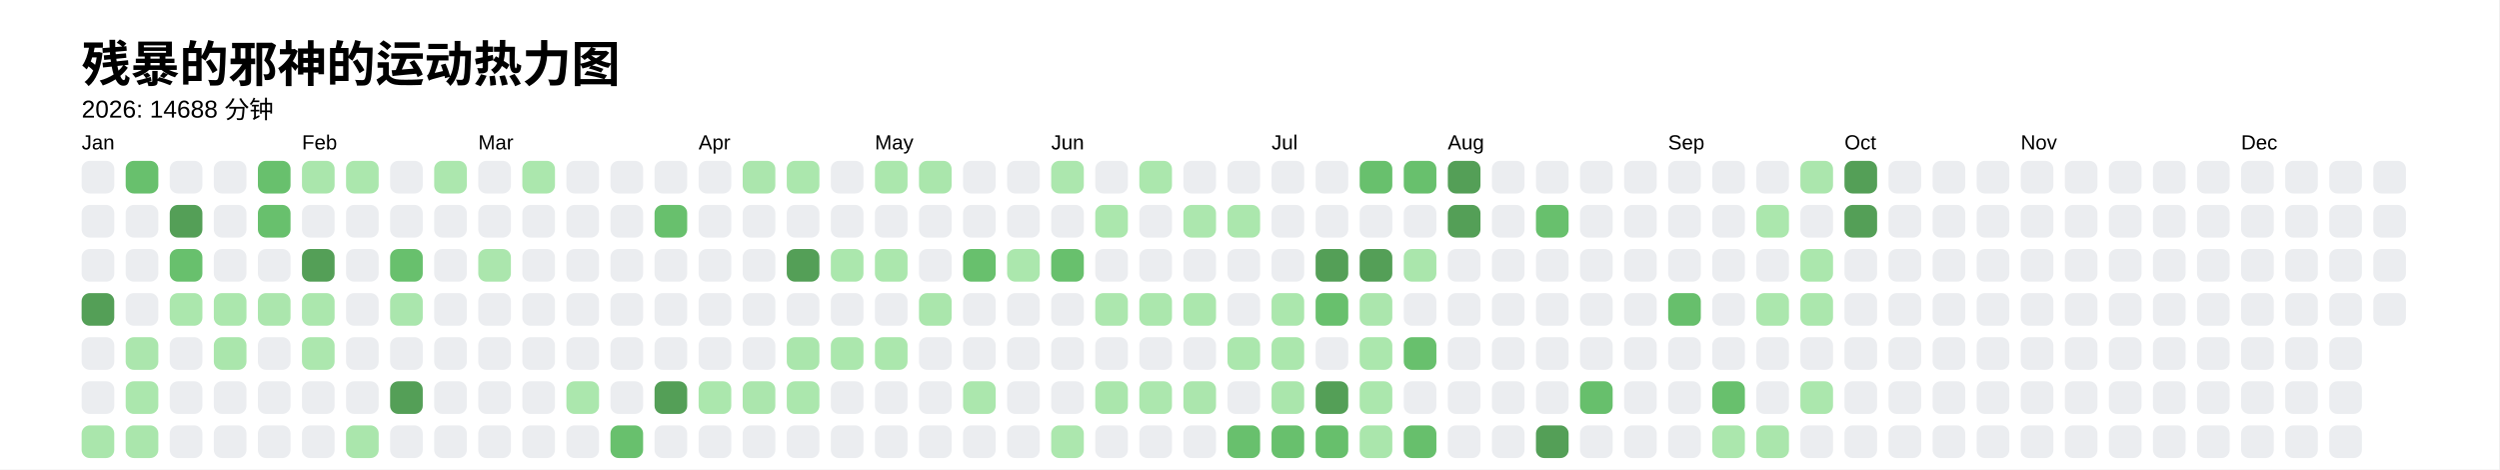
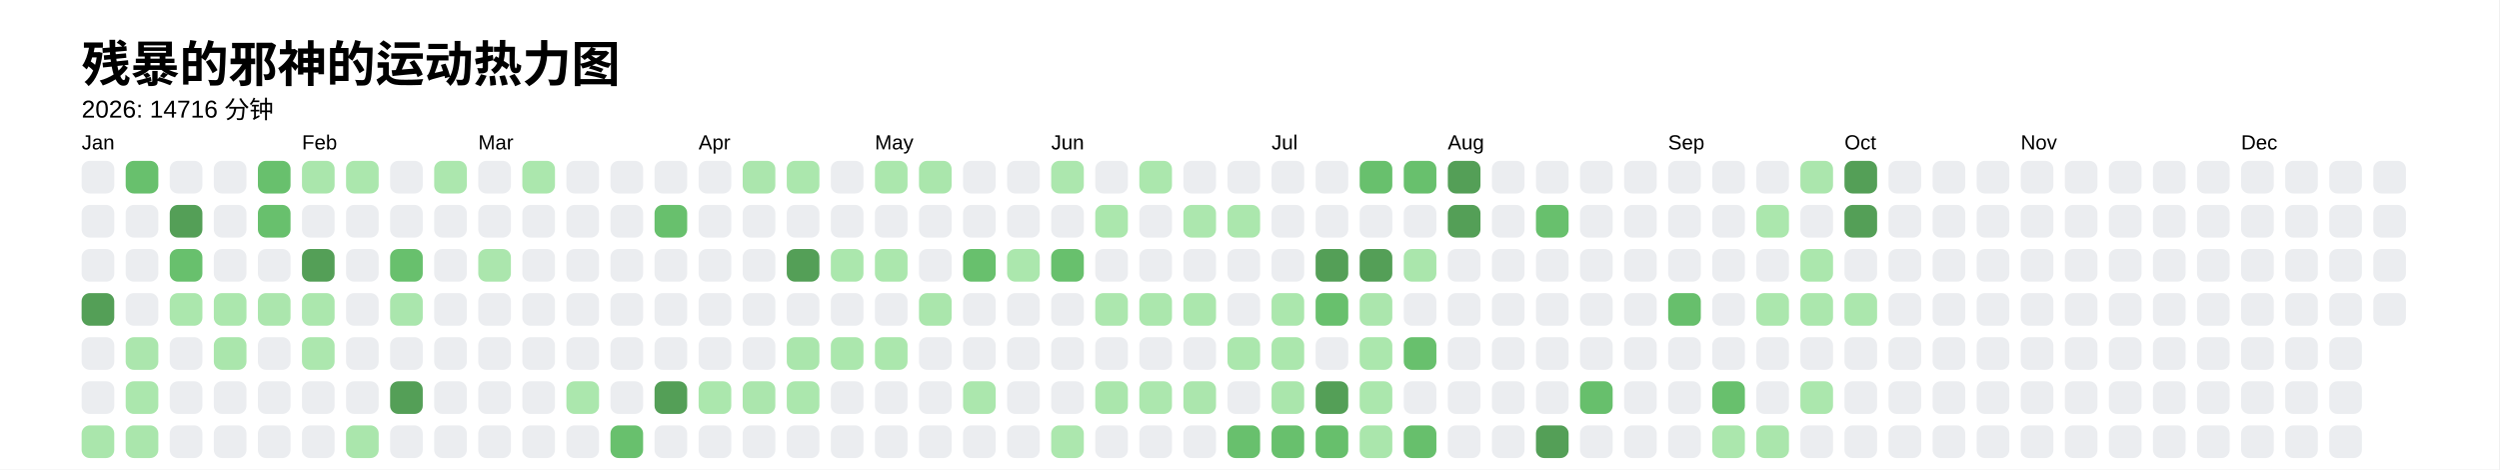
<svg xmlns="http://www.w3.org/2000/svg" baseProfile="full" height="57.5mm" version="1.1" viewBox="0,0,306.2,57.5" width="306.2mm">
  <defs />
  <rect fill="#FFFFFF" height="57.5" width="306.2" x="0" y="0" />
  <text fill="#000000" style="font-size:6px; font-family:Arial; font-weight:bold;" x="10" y="10">残暴的邪神的运动热力图</text>
-   <text fill="#000000" style="font-size:3px; font-family:Arial;" x="10" y="14.4">2026: 14688 分钟</text>
+   <text fill="#000000" style="font-size:3px; font-family:Arial;" x="10" y="14.4">2026: 14716 分钟</text>
  <text fill="#000000" style="font-size:2.5px; font-family:Arial" x="10" y="18.3">Jan</text>
  <rect fill="#EBEDF0" height="4" rx="1" ry="1" width="4" x="10" y="19.7" />
  <rect fill="#EBEDF0" height="4" rx="1" ry="1" width="4" x="10" y="25.1" />
  <rect fill="#EBEDF0" height="4" rx="1" ry="1" width="4" x="10" y="30.5" />
  <rect fill="#549F57" height="4" rx="1" ry="1" width="4" x="10" y="35.9" />
  <rect fill="#EBEDF0" height="4" rx="1" ry="1" width="4" x="10" y="41.3" />
  <rect fill="#EBEDF0" height="4" rx="1" ry="1" width="4" x="10" y="46.7" />
  <rect fill="#aae6ac" height="4" rx="1" ry="1" width="4" x="10" y="52.1" />
  <rect fill="#68c06d" height="4" rx="1" ry="1" width="4" x="15.4" y="19.7" />
  <rect fill="#EBEDF0" height="4" rx="1" ry="1" width="4" x="15.4" y="25.1" />
  <rect fill="#EBEDF0" height="4" rx="1" ry="1" width="4" x="15.4" y="30.5" />
  <rect fill="#EBEDF0" height="4" rx="1" ry="1" width="4" x="15.4" y="35.9" />
  <rect fill="#abe6ad" height="4" rx="1" ry="1" width="4" x="15.4" y="41.3" />
  <rect fill="#abe7ad" height="4" rx="1" ry="1" width="4" x="15.4" y="46.7" />
  <rect fill="#aae6ac" height="4" rx="1" ry="1" width="4" x="15.4" y="52.1" />
  <rect fill="#EBEDF0" height="4" rx="1" ry="1" width="4" x="20.8" y="19.7" />
  <rect fill="#549F57" height="4" rx="1" ry="1" width="4" x="20.8" y="25.1" />
  <rect fill="#68c06d" height="4" rx="1" ry="1" width="4" x="20.8" y="30.5" />
  <rect fill="#abe7ad" height="4" rx="1" ry="1" width="4" x="20.8" y="35.9" />
  <rect fill="#EBEDF0" height="4" rx="1" ry="1" width="4" x="20.8" y="41.3" />
  <rect fill="#EBEDF0" height="4" rx="1" ry="1" width="4" x="20.8" y="46.7" />
  <rect fill="#EBEDF0" height="4" rx="1" ry="1" width="4" x="20.8" y="52.1" />
  <rect fill="#EBEDF0" height="4" rx="1" ry="1" width="4" x="26.2" y="19.7" />
  <rect fill="#EBEDF0" height="4" rx="1" ry="1" width="4" x="26.2" y="25.1" />
  <rect fill="#EBEDF0" height="4" rx="1" ry="1" width="4" x="26.2" y="30.5" />
  <rect fill="#abe7ad" height="4" rx="1" ry="1" width="4" x="26.2" y="35.9" />
  <rect fill="#aae6ac" height="4" rx="1" ry="1" width="4" x="26.2" y="41.3" />
  <rect fill="#EBEDF0" height="4" rx="1" ry="1" width="4" x="26.2" y="46.7" />
  <rect fill="#EBEDF0" height="4" rx="1" ry="1" width="4" x="26.2" y="52.1" />
  <rect fill="#68c06d" height="4" rx="1" ry="1" width="4" x="31.6" y="19.7" />
  <rect fill="#68c06d" height="4" rx="1" ry="1" width="4" x="31.6" y="25.1" />
  <rect fill="#EBEDF0" height="4" rx="1" ry="1" width="4" x="31.6" y="30.5" />
  <rect fill="#abe6ad" height="4" rx="1" ry="1" width="4" x="31.6" y="35.9" />
  <rect fill="#EBEDF0" height="4" rx="1" ry="1" width="4" x="31.6" y="41.3" />
  <rect fill="#EBEDF0" height="4" rx="1" ry="1" width="4" x="31.6" y="46.7" />
  <rect fill="#EBEDF0" height="4" rx="1" ry="1" width="4" x="31.6" y="52.1" />
  <text fill="#000000" style="font-size:2.5px; font-family:Arial" x="37.0" y="18.3">Feb</text>
  <rect fill="#aae6ac" height="4" rx="1" ry="1" width="4" x="37.0" y="19.7" />
  <rect fill="#EBEDF0" height="4" rx="1" ry="1" width="4" x="37.0" y="25.1" />
  <rect fill="#549F57" height="4" rx="1" ry="1" width="4" x="37.0" y="30.5" />
  <rect fill="#abe7ad" height="4" rx="1" ry="1" width="4" x="37.0" y="35.9" />
  <rect fill="#ace7ae" height="4" rx="1" ry="1" width="4" x="37.0" y="41.3" />
  <rect fill="#EBEDF0" height="4" rx="1" ry="1" width="4" x="37.0" y="46.7" />
  <rect fill="#EBEDF0" height="4" rx="1" ry="1" width="4" x="37.0" y="52.1" />
  <rect fill="#abe7ad" height="4" rx="1" ry="1" width="4" x="42.4" y="19.7" />
  <rect fill="#EBEDF0" height="4" rx="1" ry="1" width="4" x="42.4" y="25.1" />
  <rect fill="#EBEDF0" height="4" rx="1" ry="1" width="4" x="42.4" y="30.5" />
  <rect fill="#EBEDF0" height="4" rx="1" ry="1" width="4" x="42.4" y="35.9" />
  <rect fill="#EBEDF0" height="4" rx="1" ry="1" width="4" x="42.4" y="41.3" />
  <rect fill="#EBEDF0" height="4" rx="1" ry="1" width="4" x="42.4" y="46.7" />
  <rect fill="#aae6ac" height="4" rx="1" ry="1" width="4" x="42.4" y="52.1" />
  <rect fill="#EBEDF0" height="4" rx="1" ry="1" width="4" x="47.8" y="19.7" />
  <rect fill="#EBEDF0" height="4" rx="1" ry="1" width="4" x="47.8" y="25.1" />
  <rect fill="#68c06d" height="4" rx="1" ry="1" width="4" x="47.8" y="30.5" />
  <rect fill="#aae6ad" height="4" rx="1" ry="1" width="4" x="47.8" y="35.9" />
  <rect fill="#EBEDF0" height="4" rx="1" ry="1" width="4" x="47.8" y="41.3" />
  <rect fill="#549F57" height="4" rx="1" ry="1" width="4" x="47.8" y="46.7" />
  <rect fill="#EBEDF0" height="4" rx="1" ry="1" width="4" x="47.8" y="52.1" />
  <rect fill="#ace7ae" height="4" rx="1" ry="1" width="4" x="53.2" y="19.7" />
  <rect fill="#EBEDF0" height="4" rx="1" ry="1" width="4" x="53.2" y="25.1" />
  <rect fill="#EBEDF0" height="4" rx="1" ry="1" width="4" x="53.2" y="30.5" />
  <rect fill="#EBEDF0" height="4" rx="1" ry="1" width="4" x="53.2" y="35.9" />
  <rect fill="#EBEDF0" height="4" rx="1" ry="1" width="4" x="53.2" y="41.3" />
  <rect fill="#EBEDF0" height="4" rx="1" ry="1" width="4" x="53.2" y="46.7" />
  <rect fill="#EBEDF0" height="4" rx="1" ry="1" width="4" x="53.2" y="52.1" />
  <text fill="#000000" style="font-size:2.5px; font-family:Arial" x="58.6" y="18.3">Mar</text>
  <rect fill="#EBEDF0" height="4" rx="1" ry="1" width="4" x="58.6" y="19.7" />
  <rect fill="#EBEDF0" height="4" rx="1" ry="1" width="4" x="58.6" y="25.1" />
  <rect fill="#abe6ad" height="4" rx="1" ry="1" width="4" x="58.6" y="30.5" />
  <rect fill="#EBEDF0" height="4" rx="1" ry="1" width="4" x="58.6" y="35.9" />
  <rect fill="#EBEDF0" height="4" rx="1" ry="1" width="4" x="58.6" y="41.3" />
  <rect fill="#EBEDF0" height="4" rx="1" ry="1" width="4" x="58.6" y="46.7" />
  <rect fill="#EBEDF0" height="4" rx="1" ry="1" width="4" x="58.6" y="52.1" />
  <rect fill="#abe7ad" height="4" rx="1" ry="1" width="4" x="64" y="19.7" />
  <rect fill="#EBEDF0" height="4" rx="1" ry="1" width="4" x="64" y="25.1" />
  <rect fill="#EBEDF0" height="4" rx="1" ry="1" width="4" x="64" y="30.5" />
  <rect fill="#EBEDF0" height="4" rx="1" ry="1" width="4" x="64" y="35.9" />
  <rect fill="#EBEDF0" height="4" rx="1" ry="1" width="4" x="64" y="41.3" />
  <rect fill="#EBEDF0" height="4" rx="1" ry="1" width="4" x="64" y="46.7" />
  <rect fill="#EBEDF0" height="4" rx="1" ry="1" width="4" x="64" y="52.1" />
  <rect fill="#EBEDF0" height="4" rx="1" ry="1" width="4" x="69.4" y="19.7" />
  <rect fill="#EBEDF0" height="4" rx="1" ry="1" width="4" x="69.4" y="25.1" />
  <rect fill="#EBEDF0" height="4" rx="1" ry="1" width="4" x="69.4" y="30.5" />
  <rect fill="#EBEDF0" height="4" rx="1" ry="1" width="4" x="69.4" y="35.9" />
  <rect fill="#EBEDF0" height="4" rx="1" ry="1" width="4" x="69.4" y="41.3" />
  <rect fill="#abe7ad" height="4" rx="1" ry="1" width="4" x="69.4" y="46.7" />
  <rect fill="#EBEDF0" height="4" rx="1" ry="1" width="4" x="69.4" y="52.1" />
  <rect fill="#EBEDF0" height="4" rx="1" ry="1" width="4" x="74.8" y="19.7" />
  <rect fill="#EBEDF0" height="4" rx="1" ry="1" width="4" x="74.8" y="25.1" />
  <rect fill="#EBEDF0" height="4" rx="1" ry="1" width="4" x="74.8" y="30.5" />
  <rect fill="#EBEDF0" height="4" rx="1" ry="1" width="4" x="74.8" y="35.9" />
  <rect fill="#EBEDF0" height="4" rx="1" ry="1" width="4" x="74.8" y="41.3" />
  <rect fill="#EBEDF0" height="4" rx="1" ry="1" width="4" x="74.8" y="46.7" />
  <rect fill="#68c06d" height="4" rx="1" ry="1" width="4" x="74.8" y="52.1" />
  <rect fill="#EBEDF0" height="4" rx="1" ry="1" width="4" x="80.2" y="19.7" />
  <rect fill="#68c06d" height="4" rx="1" ry="1" width="4" x="80.2" y="25.1" />
  <rect fill="#EBEDF0" height="4" rx="1" ry="1" width="4" x="80.2" y="30.5" />
  <rect fill="#EBEDF0" height="4" rx="1" ry="1" width="4" x="80.2" y="35.9" />
  <rect fill="#EBEDF0" height="4" rx="1" ry="1" width="4" x="80.2" y="41.3" />
  <rect fill="#549F57" height="4" rx="1" ry="1" width="4" x="80.2" y="46.7" />
  <rect fill="#EBEDF0" height="4" rx="1" ry="1" width="4" x="80.2" y="52.1" />
  <text fill="#000000" style="font-size:2.5px; font-family:Arial" x="85.6" y="18.3">Apr</text>
  <rect fill="#EBEDF0" height="4" rx="1" ry="1" width="4" x="85.6" y="19.7" />
  <rect fill="#EBEDF0" height="4" rx="1" ry="1" width="4" x="85.6" y="25.1" />
  <rect fill="#EBEDF0" height="4" rx="1" ry="1" width="4" x="85.6" y="30.5" />
  <rect fill="#EBEDF0" height="4" rx="1" ry="1" width="4" x="85.6" y="35.9" />
  <rect fill="#EBEDF0" height="4" rx="1" ry="1" width="4" x="85.6" y="41.3" />
  <rect fill="#abe7ad" height="4" rx="1" ry="1" width="4" x="85.6" y="46.7" />
  <rect fill="#EBEDF0" height="4" rx="1" ry="1" width="4" x="85.6" y="52.1" />
  <rect fill="#abe6ad" height="4" rx="1" ry="1" width="4" x="91" y="19.7" />
  <rect fill="#EBEDF0" height="4" rx="1" ry="1" width="4" x="91" y="25.1" />
  <rect fill="#EBEDF0" height="4" rx="1" ry="1" width="4" x="91" y="30.5" />
  <rect fill="#EBEDF0" height="4" rx="1" ry="1" width="4" x="91" y="35.9" />
  <rect fill="#EBEDF0" height="4" rx="1" ry="1" width="4" x="91" y="41.3" />
  <rect fill="#abe6ad" height="4" rx="1" ry="1" width="4" x="91" y="46.7" />
  <rect fill="#EBEDF0" height="4" rx="1" ry="1" width="4" x="91" y="52.1" />
  <rect fill="#abe7ad" height="4" rx="1" ry="1" width="4" x="96.4" y="19.7" />
  <rect fill="#EBEDF0" height="4" rx="1" ry="1" width="4" x="96.4" y="25.1" />
  <rect fill="#549F57" height="4" rx="1" ry="1" width="4" x="96.4" y="30.5" />
  <rect fill="#EBEDF0" height="4" rx="1" ry="1" width="4" x="96.4" y="35.9" />
  <rect fill="#aae6ac" height="4" rx="1" ry="1" width="4" x="96.4" y="41.3" />
  <rect fill="#abe7ad" height="4" rx="1" ry="1" width="4" x="96.4" y="46.7" />
  <rect fill="#EBEDF0" height="4" rx="1" ry="1" width="4" x="96.4" y="52.1" />
  <rect fill="#EBEDF0" height="4" rx="1" ry="1" width="4" x="101.8" y="19.7" />
  <rect fill="#EBEDF0" height="4" rx="1" ry="1" width="4" x="101.8" y="25.1" />
  <rect fill="#abe7ad" height="4" rx="1" ry="1" width="4" x="101.8" y="30.5" />
  <rect fill="#EBEDF0" height="4" rx="1" ry="1" width="4" x="101.8" y="35.9" />
  <rect fill="#abe7ad" height="4" rx="1" ry="1" width="4" x="101.8" y="41.3" />
  <rect fill="#EBEDF0" height="4" rx="1" ry="1" width="4" x="101.8" y="46.7" />
  <rect fill="#EBEDF0" height="4" rx="1" ry="1" width="4" x="101.8" y="52.1" />
  <text fill="#000000" style="font-size:2.5px; font-family:Arial" x="107.2" y="18.3">May</text>
  <rect fill="#abe7ad" height="4" rx="1" ry="1" width="4" x="107.2" y="19.7" />
  <rect fill="#EBEDF0" height="4" rx="1" ry="1" width="4" x="107.2" y="25.1" />
  <rect fill="#abe7ad" height="4" rx="1" ry="1" width="4" x="107.2" y="30.5" />
  <rect fill="#EBEDF0" height="4" rx="1" ry="1" width="4" x="107.2" y="35.9" />
  <rect fill="#abe7ad" height="4" rx="1" ry="1" width="4" x="107.2" y="41.3" />
  <rect fill="#EBEDF0" height="4" rx="1" ry="1" width="4" x="107.2" y="46.7" />
  <rect fill="#EBEDF0" height="4" rx="1" ry="1" width="4" x="107.2" y="52.1" />
  <rect fill="#aae6ac" height="4" rx="1" ry="1" width="4" x="112.6" y="19.7" />
  <rect fill="#EBEDF0" height="4" rx="1" ry="1" width="4" x="112.6" y="25.1" />
  <rect fill="#EBEDF0" height="4" rx="1" ry="1" width="4" x="112.6" y="30.5" />
  <rect fill="#aae6ac" height="4" rx="1" ry="1" width="4" x="112.6" y="35.9" />
  <rect fill="#EBEDF0" height="4" rx="1" ry="1" width="4" x="112.6" y="41.3" />
  <rect fill="#EBEDF0" height="4" rx="1" ry="1" width="4" x="112.6" y="46.7" />
  <rect fill="#EBEDF0" height="4" rx="1" ry="1" width="4" x="112.6" y="52.1" />
  <rect fill="#EBEDF0" height="4" rx="1" ry="1" width="4" x="118" y="19.7" />
  <rect fill="#EBEDF0" height="4" rx="1" ry="1" width="4" x="118" y="25.1" />
  <rect fill="#68c06d" height="4" rx="1" ry="1" width="4" x="118" y="30.5" />
  <rect fill="#EBEDF0" height="4" rx="1" ry="1" width="4" x="118" y="35.9" />
  <rect fill="#EBEDF0" height="4" rx="1" ry="1" width="4" x="118" y="41.3" />
  <rect fill="#abe7ad" height="4" rx="1" ry="1" width="4" x="118" y="46.7" />
  <rect fill="#EBEDF0" height="4" rx="1" ry="1" width="4" x="118" y="52.1" />
  <rect fill="#EBEDF0" height="4" rx="1" ry="1" width="4" x="123.4" y="19.7" />
  <rect fill="#EBEDF0" height="4" rx="1" ry="1" width="4" x="123.4" y="25.1" />
  <rect fill="#abe7ad" height="4" rx="1" ry="1" width="4" x="123.4" y="30.5" />
  <rect fill="#EBEDF0" height="4" rx="1" ry="1" width="4" x="123.4" y="35.9" />
  <rect fill="#EBEDF0" height="4" rx="1" ry="1" width="4" x="123.4" y="41.3" />
  <rect fill="#EBEDF0" height="4" rx="1" ry="1" width="4" x="123.4" y="46.7" />
  <rect fill="#EBEDF0" height="4" rx="1" ry="1" width="4" x="123.4" y="52.1" />
  <text fill="#000000" style="font-size:2.5px; font-family:Arial" x="128.8" y="18.3">Jun</text>
  <rect fill="#ace7ae" height="4" rx="1" ry="1" width="4" x="128.8" y="19.7" />
  <rect fill="#EBEDF0" height="4" rx="1" ry="1" width="4" x="128.8" y="25.1" />
  <rect fill="#68c06d" height="4" rx="1" ry="1" width="4" x="128.8" y="30.5" />
  <rect fill="#EBEDF0" height="4" rx="1" ry="1" width="4" x="128.8" y="35.9" />
  <rect fill="#EBEDF0" height="4" rx="1" ry="1" width="4" x="128.8" y="41.3" />
  <rect fill="#EBEDF0" height="4" rx="1" ry="1" width="4" x="128.8" y="46.7" />
  <rect fill="#ace7ae" height="4" rx="1" ry="1" width="4" x="128.8" y="52.1" />
  <rect fill="#EBEDF0" height="4" rx="1" ry="1" width="4" x="134.2" y="19.7" />
  <rect fill="#abe7ad" height="4" rx="1" ry="1" width="4" x="134.2" y="25.1" />
  <rect fill="#EBEDF0" height="4" rx="1" ry="1" width="4" x="134.2" y="30.5" />
  <rect fill="#ace7ae" height="4" rx="1" ry="1" width="4" x="134.2" y="35.9" />
  <rect fill="#EBEDF0" height="4" rx="1" ry="1" width="4" x="134.2" y="41.3" />
  <rect fill="#aae6ac" height="4" rx="1" ry="1" width="4" x="134.2" y="46.7" />
  <rect fill="#EBEDF0" height="4" rx="1" ry="1" width="4" x="134.2" y="52.1" />
  <rect fill="#abe7ad" height="4" rx="1" ry="1" width="4" x="139.6" y="19.7" />
  <rect fill="#EBEDF0" height="4" rx="1" ry="1" width="4" x="139.6" y="25.1" />
  <rect fill="#EBEDF0" height="4" rx="1" ry="1" width="4" x="139.6" y="30.5" />
  <rect fill="#abe7ad" height="4" rx="1" ry="1" width="4" x="139.6" y="35.9" />
  <rect fill="#EBEDF0" height="4" rx="1" ry="1" width="4" x="139.6" y="41.3" />
  <rect fill="#ace7ae" height="4" rx="1" ry="1" width="4" x="139.6" y="46.7" />
  <rect fill="#EBEDF0" height="4" rx="1" ry="1" width="4" x="139.6" y="52.1" />
  <rect fill="#EBEDF0" height="4" rx="1" ry="1" width="4" x="145" y="19.7" />
  <rect fill="#ace7ae" height="4" rx="1" ry="1" width="4" x="145" y="25.1" />
  <rect fill="#EBEDF0" height="4" rx="1" ry="1" width="4" x="145" y="30.5" />
  <rect fill="#abe7ad" height="4" rx="1" ry="1" width="4" x="145" y="35.9" />
  <rect fill="#EBEDF0" height="4" rx="1" ry="1" width="4" x="145" y="41.3" />
  <rect fill="#abe6ad" height="4" rx="1" ry="1" width="4" x="145" y="46.7" />
  <rect fill="#EBEDF0" height="4" rx="1" ry="1" width="4" x="145" y="52.1" />
  <rect fill="#EBEDF0" height="4" rx="1" ry="1" width="4" x="150.4" y="19.7" />
  <rect fill="#abe7ad" height="4" rx="1" ry="1" width="4" x="150.4" y="25.1" />
  <rect fill="#EBEDF0" height="4" rx="1" ry="1" width="4" x="150.4" y="30.5" />
  <rect fill="#EBEDF0" height="4" rx="1" ry="1" width="4" x="150.4" y="35.9" />
  <rect fill="#abe7ad" height="4" rx="1" ry="1" width="4" x="150.4" y="41.3" />
  <rect fill="#EBEDF0" height="4" rx="1" ry="1" width="4" x="150.4" y="46.7" />
  <rect fill="#68c06d" height="4" rx="1" ry="1" width="4" x="150.4" y="52.1" />
  <text fill="#000000" style="font-size:2.5px; font-family:Arial" x="155.8" y="18.3">Jul</text>
  <rect fill="#EBEDF0" height="4" rx="1" ry="1" width="4" x="155.8" y="19.7" />
  <rect fill="#EBEDF0" height="4" rx="1" ry="1" width="4" x="155.8" y="25.1" />
  <rect fill="#EBEDF0" height="4" rx="1" ry="1" width="4" x="155.8" y="30.5" />
  <rect fill="#abe7ad" height="4" rx="1" ry="1" width="4" x="155.8" y="35.9" />
  <rect fill="#abe7ad" height="4" rx="1" ry="1" width="4" x="155.8" y="41.3" />
  <rect fill="#aae6ac" height="4" rx="1" ry="1" width="4" x="155.8" y="46.7" />
  <rect fill="#68c06d" height="4" rx="1" ry="1" width="4" x="155.8" y="52.1" />
  <rect fill="#EBEDF0" height="4" rx="1" ry="1" width="4" x="161.2" y="19.7" />
  <rect fill="#EBEDF0" height="4" rx="1" ry="1" width="4" x="161.2" y="25.1" />
  <rect fill="#549F57" height="4" rx="1" ry="1" width="4" x="161.2" y="30.5" />
  <rect fill="#68c06d" height="4" rx="1" ry="1" width="4" x="161.2" y="35.9" />
  <rect fill="#EBEDF0" height="4" rx="1" ry="1" width="4" x="161.2" y="41.3" />
  <rect fill="#549F57" height="4" rx="1" ry="1" width="4" x="161.2" y="46.7" />
  <rect fill="#67bf6c" height="4" rx="1" ry="1" width="4" x="161.2" y="52.1" />
  <rect fill="#68c06d" height="4" rx="1" ry="1" width="4" x="166.6" y="19.7" />
  <rect fill="#EBEDF0" height="4" rx="1" ry="1" width="4" x="166.6" y="25.1" />
  <rect fill="#549F57" height="4" rx="1" ry="1" width="4" x="166.6" y="30.5" />
  <rect fill="#abe6ad" height="4" rx="1" ry="1" width="4" x="166.6" y="35.9" />
  <rect fill="#abe7ad" height="4" rx="1" ry="1" width="4" x="166.6" y="41.3" />
  <rect fill="#abe7ad" height="4" rx="1" ry="1" width="4" x="166.6" y="46.7" />
  <rect fill="#aae6ac" height="4" rx="1" ry="1" width="4" x="166.6" y="52.1" />
  <rect fill="#68c06d" height="4" rx="1" ry="1" width="4" x="172" y="19.7" />
  <rect fill="#EBEDF0" height="4" rx="1" ry="1" width="4" x="172" y="25.1" />
  <rect fill="#aae6ac" height="4" rx="1" ry="1" width="4" x="172" y="30.5" />
  <rect fill="#EBEDF0" height="4" rx="1" ry="1" width="4" x="172" y="35.9" />
  <rect fill="#68c06d" height="4" rx="1" ry="1" width="4" x="172" y="41.3" />
  <rect fill="#EBEDF0" height="4" rx="1" ry="1" width="4" x="172" y="46.7" />
  <rect fill="#67bf6c" height="4" rx="1" ry="1" width="4" x="172" y="52.1" />
  <text fill="#000000" style="font-size:2.5px; font-family:Arial" x="177.4" y="18.3">Aug</text>
  <rect fill="#549F57" height="4" rx="1" ry="1" width="4" x="177.4" y="19.7" />
  <rect fill="#549F57" height="4" rx="1" ry="1" width="4" x="177.4" y="25.1" />
  <rect fill="#EBEDF0" height="4" rx="1" ry="1" width="4" x="177.4" y="30.5" />
  <rect fill="#EBEDF0" height="4" rx="1" ry="1" width="4" x="177.4" y="35.9" />
  <rect fill="#EBEDF0" height="4" rx="1" ry="1" width="4" x="177.4" y="41.3" />
  <rect fill="#EBEDF0" height="4" rx="1" ry="1" width="4" x="177.4" y="46.7" />
  <rect fill="#EBEDF0" height="4" rx="1" ry="1" width="4" x="177.4" y="52.1" />
  <rect fill="#EBEDF0" height="4" rx="1" ry="1" width="4" x="182.8" y="19.7" />
  <rect fill="#EBEDF0" height="4" rx="1" ry="1" width="4" x="182.8" y="25.1" />
  <rect fill="#EBEDF0" height="4" rx="1" ry="1" width="4" x="182.8" y="30.5" />
  <rect fill="#EBEDF0" height="4" rx="1" ry="1" width="4" x="182.8" y="35.9" />
  <rect fill="#EBEDF0" height="4" rx="1" ry="1" width="4" x="182.8" y="41.3" />
  <rect fill="#EBEDF0" height="4" rx="1" ry="1" width="4" x="182.8" y="46.7" />
  <rect fill="#EBEDF0" height="4" rx="1" ry="1" width="4" x="182.8" y="52.1" />
  <rect fill="#EBEDF0" height="4" rx="1" ry="1" width="4" x="188.2" y="19.7" />
  <rect fill="#68c06d" height="4" rx="1" ry="1" width="4" x="188.2" y="25.1" />
  <rect fill="#EBEDF0" height="4" rx="1" ry="1" width="4" x="188.2" y="30.5" />
  <rect fill="#EBEDF0" height="4" rx="1" ry="1" width="4" x="188.2" y="35.9" />
  <rect fill="#EBEDF0" height="4" rx="1" ry="1" width="4" x="188.2" y="41.3" />
  <rect fill="#EBEDF0" height="4" rx="1" ry="1" width="4" x="188.2" y="46.7" />
  <rect fill="#549F57" height="4" rx="1" ry="1" width="4" x="188.2" y="52.1" />
  <rect fill="#EBEDF0" height="4" rx="1" ry="1" width="4" x="193.6" y="19.7" />
  <rect fill="#EBEDF0" height="4" rx="1" ry="1" width="4" x="193.6" y="25.1" />
  <rect fill="#EBEDF0" height="4" rx="1" ry="1" width="4" x="193.6" y="30.5" />
  <rect fill="#EBEDF0" height="4" rx="1" ry="1" width="4" x="193.6" y="35.9" />
  <rect fill="#EBEDF0" height="4" rx="1" ry="1" width="4" x="193.6" y="41.3" />
  <rect fill="#67bf6c" height="4" rx="1" ry="1" width="4" x="193.6" y="46.7" />
  <rect fill="#EBEDF0" height="4" rx="1" ry="1" width="4" x="193.6" y="52.1" />
  <rect fill="#EBEDF0" height="4" rx="1" ry="1" width="4" x="199" y="19.7" />
  <rect fill="#EBEDF0" height="4" rx="1" ry="1" width="4" x="199" y="25.1" />
  <rect fill="#EBEDF0" height="4" rx="1" ry="1" width="4" x="199" y="30.5" />
  <rect fill="#EBEDF0" height="4" rx="1" ry="1" width="4" x="199" y="35.9" />
  <rect fill="#EBEDF0" height="4" rx="1" ry="1" width="4" x="199" y="41.3" />
  <rect fill="#EBEDF0" height="4" rx="1" ry="1" width="4" x="199" y="46.7" />
  <rect fill="#EBEDF0" height="4" rx="1" ry="1" width="4" x="199" y="52.1" />
  <text fill="#000000" style="font-size:2.5px; font-family:Arial" x="204.4" y="18.3">Sep</text>
  <rect fill="#EBEDF0" height="4" rx="1" ry="1" width="4" x="204.4" y="19.7" />
  <rect fill="#EBEDF0" height="4" rx="1" ry="1" width="4" x="204.4" y="25.1" />
  <rect fill="#EBEDF0" height="4" rx="1" ry="1" width="4" x="204.4" y="30.5" />
  <rect fill="#67bf6c" height="4" rx="1" ry="1" width="4" x="204.4" y="35.9" />
  <rect fill="#EBEDF0" height="4" rx="1" ry="1" width="4" x="204.4" y="41.3" />
  <rect fill="#EBEDF0" height="4" rx="1" ry="1" width="4" x="204.4" y="46.7" />
  <rect fill="#EBEDF0" height="4" rx="1" ry="1" width="4" x="204.4" y="52.1" />
  <rect fill="#EBEDF0" height="4" rx="1" ry="1" width="4" x="209.8" y="19.7" />
  <rect fill="#EBEDF0" height="4" rx="1" ry="1" width="4" x="209.8" y="25.1" />
  <rect fill="#EBEDF0" height="4" rx="1" ry="1" width="4" x="209.8" y="30.5" />
  <rect fill="#EBEDF0" height="4" rx="1" ry="1" width="4" x="209.8" y="35.9" />
  <rect fill="#EBEDF0" height="4" rx="1" ry="1" width="4" x="209.8" y="41.3" />
  <rect fill="#68c06d" height="4" rx="1" ry="1" width="4" x="209.8" y="46.7" />
  <rect fill="#abe7ad" height="4" rx="1" ry="1" width="4" x="209.8" y="52.1" />
  <rect fill="#EBEDF0" height="4" rx="1" ry="1" width="4" x="215.2" y="19.7" />
  <rect fill="#abe7ad" height="4" rx="1" ry="1" width="4" x="215.2" y="25.1" />
  <rect fill="#EBEDF0" height="4" rx="1" ry="1" width="4" x="215.2" y="30.5" />
  <rect fill="#abe7ad" height="4" rx="1" ry="1" width="4" x="215.2" y="35.9" />
  <rect fill="#EBEDF0" height="4" rx="1" ry="1" width="4" x="215.2" y="41.3" />
  <rect fill="#EBEDF0" height="4" rx="1" ry="1" width="4" x="215.2" y="46.7" />
  <rect fill="#aae6ac" height="4" rx="1" ry="1" width="4" x="215.2" y="52.1" />
  <rect fill="#abe6ad" height="4" rx="1" ry="1" width="4" x="220.6" y="19.7" />
  <rect fill="#EBEDF0" height="4" rx="1" ry="1" width="4" x="220.6" y="25.1" />
  <rect fill="#abe7ad" height="4" rx="1" ry="1" width="4" x="220.6" y="30.5" />
  <rect fill="#abe7ad" height="4" rx="1" ry="1" width="4" x="220.6" y="35.9" />
  <rect fill="#EBEDF0" height="4" rx="1" ry="1" width="4" x="220.6" y="41.3" />
  <rect fill="#abe7ad" height="4" rx="1" ry="1" width="4" x="220.6" y="46.7" />
  <rect fill="#EBEDF0" height="4" rx="1" ry="1" width="4" x="220.6" y="52.1" />
  <text fill="#000000" style="font-size:2.5px; font-family:Arial" x="226" y="18.3">Oct</text>
  <rect fill="#549F57" height="4" rx="1" ry="1" width="4" x="226" y="19.7" />
  <rect fill="#549F57" height="4" rx="1" ry="1" width="4" x="226" y="25.1" />
  <rect fill="#EBEDF0" height="4" rx="1" ry="1" width="4" x="226" y="30.5" />
-   <rect fill="#EBEDF0" height="4" rx="1" ry="1" width="4" x="226" y="35.9" />
+   <rect fill="#abe7ad" height="4" rx="1" ry="1" width="4" x="226" y="35.9" />
  <rect fill="#EBEDF0" height="4" rx="1" ry="1" width="4" x="226" y="41.3" />
  <rect fill="#EBEDF0" height="4" rx="1" ry="1" width="4" x="226" y="46.7" />
  <rect fill="#EBEDF0" height="4" rx="1" ry="1" width="4" x="226" y="52.1" />
  <rect fill="#EBEDF0" height="4" rx="1" ry="1" width="4" x="231.4" y="19.7" />
  <rect fill="#EBEDF0" height="4" rx="1" ry="1" width="4" x="231.4" y="25.1" />
  <rect fill="#EBEDF0" height="4" rx="1" ry="1" width="4" x="231.4" y="30.5" />
  <rect fill="#EBEDF0" height="4" rx="1" ry="1" width="4" x="231.4" y="35.9" />
  <rect fill="#EBEDF0" height="4" rx="1" ry="1" width="4" x="231.4" y="41.3" />
  <rect fill="#EBEDF0" height="4" rx="1" ry="1" width="4" x="231.4" y="46.7" />
  <rect fill="#EBEDF0" height="4" rx="1" ry="1" width="4" x="231.4" y="52.1" />
  <rect fill="#EBEDF0" height="4" rx="1" ry="1" width="4" x="236.8" y="19.7" />
  <rect fill="#EBEDF0" height="4" rx="1" ry="1" width="4" x="236.8" y="25.1" />
  <rect fill="#EBEDF0" height="4" rx="1" ry="1" width="4" x="236.8" y="30.5" />
  <rect fill="#EBEDF0" height="4" rx="1" ry="1" width="4" x="236.8" y="35.9" />
  <rect fill="#EBEDF0" height="4" rx="1" ry="1" width="4" x="236.8" y="41.3" />
  <rect fill="#EBEDF0" height="4" rx="1" ry="1" width="4" x="236.8" y="46.7" />
  <rect fill="#EBEDF0" height="4" rx="1" ry="1" width="4" x="236.8" y="52.1" />
  <rect fill="#EBEDF0" height="4" rx="1" ry="1" width="4" x="242.2" y="19.7" />
  <rect fill="#EBEDF0" height="4" rx="1" ry="1" width="4" x="242.2" y="25.1" />
  <rect fill="#EBEDF0" height="4" rx="1" ry="1" width="4" x="242.2" y="30.5" />
  <rect fill="#EBEDF0" height="4" rx="1" ry="1" width="4" x="242.2" y="35.9" />
  <rect fill="#EBEDF0" height="4" rx="1" ry="1" width="4" x="242.2" y="41.3" />
  <rect fill="#EBEDF0" height="4" rx="1" ry="1" width="4" x="242.2" y="46.7" />
  <rect fill="#EBEDF0" height="4" rx="1" ry="1" width="4" x="242.2" y="52.1" />
  <text fill="#000000" style="font-size:2.5px; font-family:Arial" x="247.6" y="18.3">Nov</text>
  <rect fill="#EBEDF0" height="4" rx="1" ry="1" width="4" x="247.6" y="19.7" />
  <rect fill="#EBEDF0" height="4" rx="1" ry="1" width="4" x="247.6" y="25.1" />
  <rect fill="#EBEDF0" height="4" rx="1" ry="1" width="4" x="247.6" y="30.5" />
  <rect fill="#EBEDF0" height="4" rx="1" ry="1" width="4" x="247.6" y="35.9" />
  <rect fill="#EBEDF0" height="4" rx="1" ry="1" width="4" x="247.6" y="41.3" />
  <rect fill="#EBEDF0" height="4" rx="1" ry="1" width="4" x="247.6" y="46.7" />
  <rect fill="#EBEDF0" height="4" rx="1" ry="1" width="4" x="247.6" y="52.1" />
  <rect fill="#EBEDF0" height="4" rx="1" ry="1" width="4" x="253" y="19.7" />
  <rect fill="#EBEDF0" height="4" rx="1" ry="1" width="4" x="253" y="25.1" />
  <rect fill="#EBEDF0" height="4" rx="1" ry="1" width="4" x="253" y="30.5" />
  <rect fill="#EBEDF0" height="4" rx="1" ry="1" width="4" x="253" y="35.9" />
  <rect fill="#EBEDF0" height="4" rx="1" ry="1" width="4" x="253" y="41.3" />
  <rect fill="#EBEDF0" height="4" rx="1" ry="1" width="4" x="253" y="46.7" />
  <rect fill="#EBEDF0" height="4" rx="1" ry="1" width="4" x="253" y="52.1" />
  <rect fill="#EBEDF0" height="4" rx="1" ry="1" width="4" x="258.4" y="19.7" />
  <rect fill="#EBEDF0" height="4" rx="1" ry="1" width="4" x="258.4" y="25.1" />
  <rect fill="#EBEDF0" height="4" rx="1" ry="1" width="4" x="258.4" y="30.5" />
  <rect fill="#EBEDF0" height="4" rx="1" ry="1" width="4" x="258.4" y="35.9" />
  <rect fill="#EBEDF0" height="4" rx="1" ry="1" width="4" x="258.4" y="41.3" />
  <rect fill="#EBEDF0" height="4" rx="1" ry="1" width="4" x="258.4" y="46.7" />
  <rect fill="#EBEDF0" height="4" rx="1" ry="1" width="4" x="258.4" y="52.1" />
  <rect fill="#EBEDF0" height="4" rx="1" ry="1" width="4" x="263.8" y="19.7" />
  <rect fill="#EBEDF0" height="4" rx="1" ry="1" width="4" x="263.8" y="25.1" />
  <rect fill="#EBEDF0" height="4" rx="1" ry="1" width="4" x="263.8" y="30.5" />
  <rect fill="#EBEDF0" height="4" rx="1" ry="1" width="4" x="263.8" y="35.9" />
  <rect fill="#EBEDF0" height="4" rx="1" ry="1" width="4" x="263.8" y="41.3" />
  <rect fill="#EBEDF0" height="4" rx="1" ry="1" width="4" x="263.8" y="46.7" />
  <rect fill="#EBEDF0" height="4" rx="1" ry="1" width="4" x="263.8" y="52.1" />
  <rect fill="#EBEDF0" height="4" rx="1" ry="1" width="4" x="269.2" y="19.7" />
  <rect fill="#EBEDF0" height="4" rx="1" ry="1" width="4" x="269.2" y="25.1" />
  <rect fill="#EBEDF0" height="4" rx="1" ry="1" width="4" x="269.2" y="30.5" />
  <rect fill="#EBEDF0" height="4" rx="1" ry="1" width="4" x="269.2" y="35.9" />
  <rect fill="#EBEDF0" height="4" rx="1" ry="1" width="4" x="269.2" y="41.3" />
  <rect fill="#EBEDF0" height="4" rx="1" ry="1" width="4" x="269.2" y="46.7" />
  <rect fill="#EBEDF0" height="4" rx="1" ry="1" width="4" x="269.2" y="52.1" />
  <text fill="#000000" style="font-size:2.5px; font-family:Arial" x="274.6" y="18.3">Dec</text>
  <rect fill="#EBEDF0" height="4" rx="1" ry="1" width="4" x="274.6" y="19.7" />
  <rect fill="#EBEDF0" height="4" rx="1" ry="1" width="4" x="274.6" y="25.1" />
  <rect fill="#EBEDF0" height="4" rx="1" ry="1" width="4" x="274.6" y="30.5" />
  <rect fill="#EBEDF0" height="4" rx="1" ry="1" width="4" x="274.6" y="35.9" />
  <rect fill="#EBEDF0" height="4" rx="1" ry="1" width="4" x="274.6" y="41.3" />
  <rect fill="#EBEDF0" height="4" rx="1" ry="1" width="4" x="274.6" y="46.7" />
  <rect fill="#EBEDF0" height="4" rx="1" ry="1" width="4" x="274.6" y="52.1" />
  <rect fill="#EBEDF0" height="4" rx="1" ry="1" width="4" x="280" y="19.7" />
  <rect fill="#EBEDF0" height="4" rx="1" ry="1" width="4" x="280" y="25.1" />
  <rect fill="#EBEDF0" height="4" rx="1" ry="1" width="4" x="280" y="30.5" />
  <rect fill="#EBEDF0" height="4" rx="1" ry="1" width="4" x="280" y="35.9" />
  <rect fill="#EBEDF0" height="4" rx="1" ry="1" width="4" x="280" y="41.3" />
  <rect fill="#EBEDF0" height="4" rx="1" ry="1" width="4" x="280" y="46.7" />
  <rect fill="#EBEDF0" height="4" rx="1" ry="1" width="4" x="280" y="52.1" />
  <rect fill="#EBEDF0" height="4" rx="1" ry="1" width="4" x="285.4" y="19.7" />
  <rect fill="#EBEDF0" height="4" rx="1" ry="1" width="4" x="285.4" y="25.1" />
  <rect fill="#EBEDF0" height="4" rx="1" ry="1" width="4" x="285.4" y="30.5" />
  <rect fill="#EBEDF0" height="4" rx="1" ry="1" width="4" x="285.4" y="35.9" />
  <rect fill="#EBEDF0" height="4" rx="1" ry="1" width="4" x="285.4" y="41.3" />
  <rect fill="#EBEDF0" height="4" rx="1" ry="1" width="4" x="285.4" y="46.7" />
  <rect fill="#EBEDF0" height="4" rx="1" ry="1" width="4" x="285.4" y="52.1" />
  <rect fill="#EBEDF0" height="4" rx="1" ry="1" width="4" x="290.8" y="19.7" />
  <rect fill="#EBEDF0" height="4" rx="1" ry="1" width="4" x="290.8" y="25.1" />
  <rect fill="#EBEDF0" height="4" rx="1" ry="1" width="4" x="290.8" y="30.5" />
  <rect fill="#EBEDF0" height="4" rx="1" ry="1" width="4" x="290.8" y="35.9" />
</svg>
